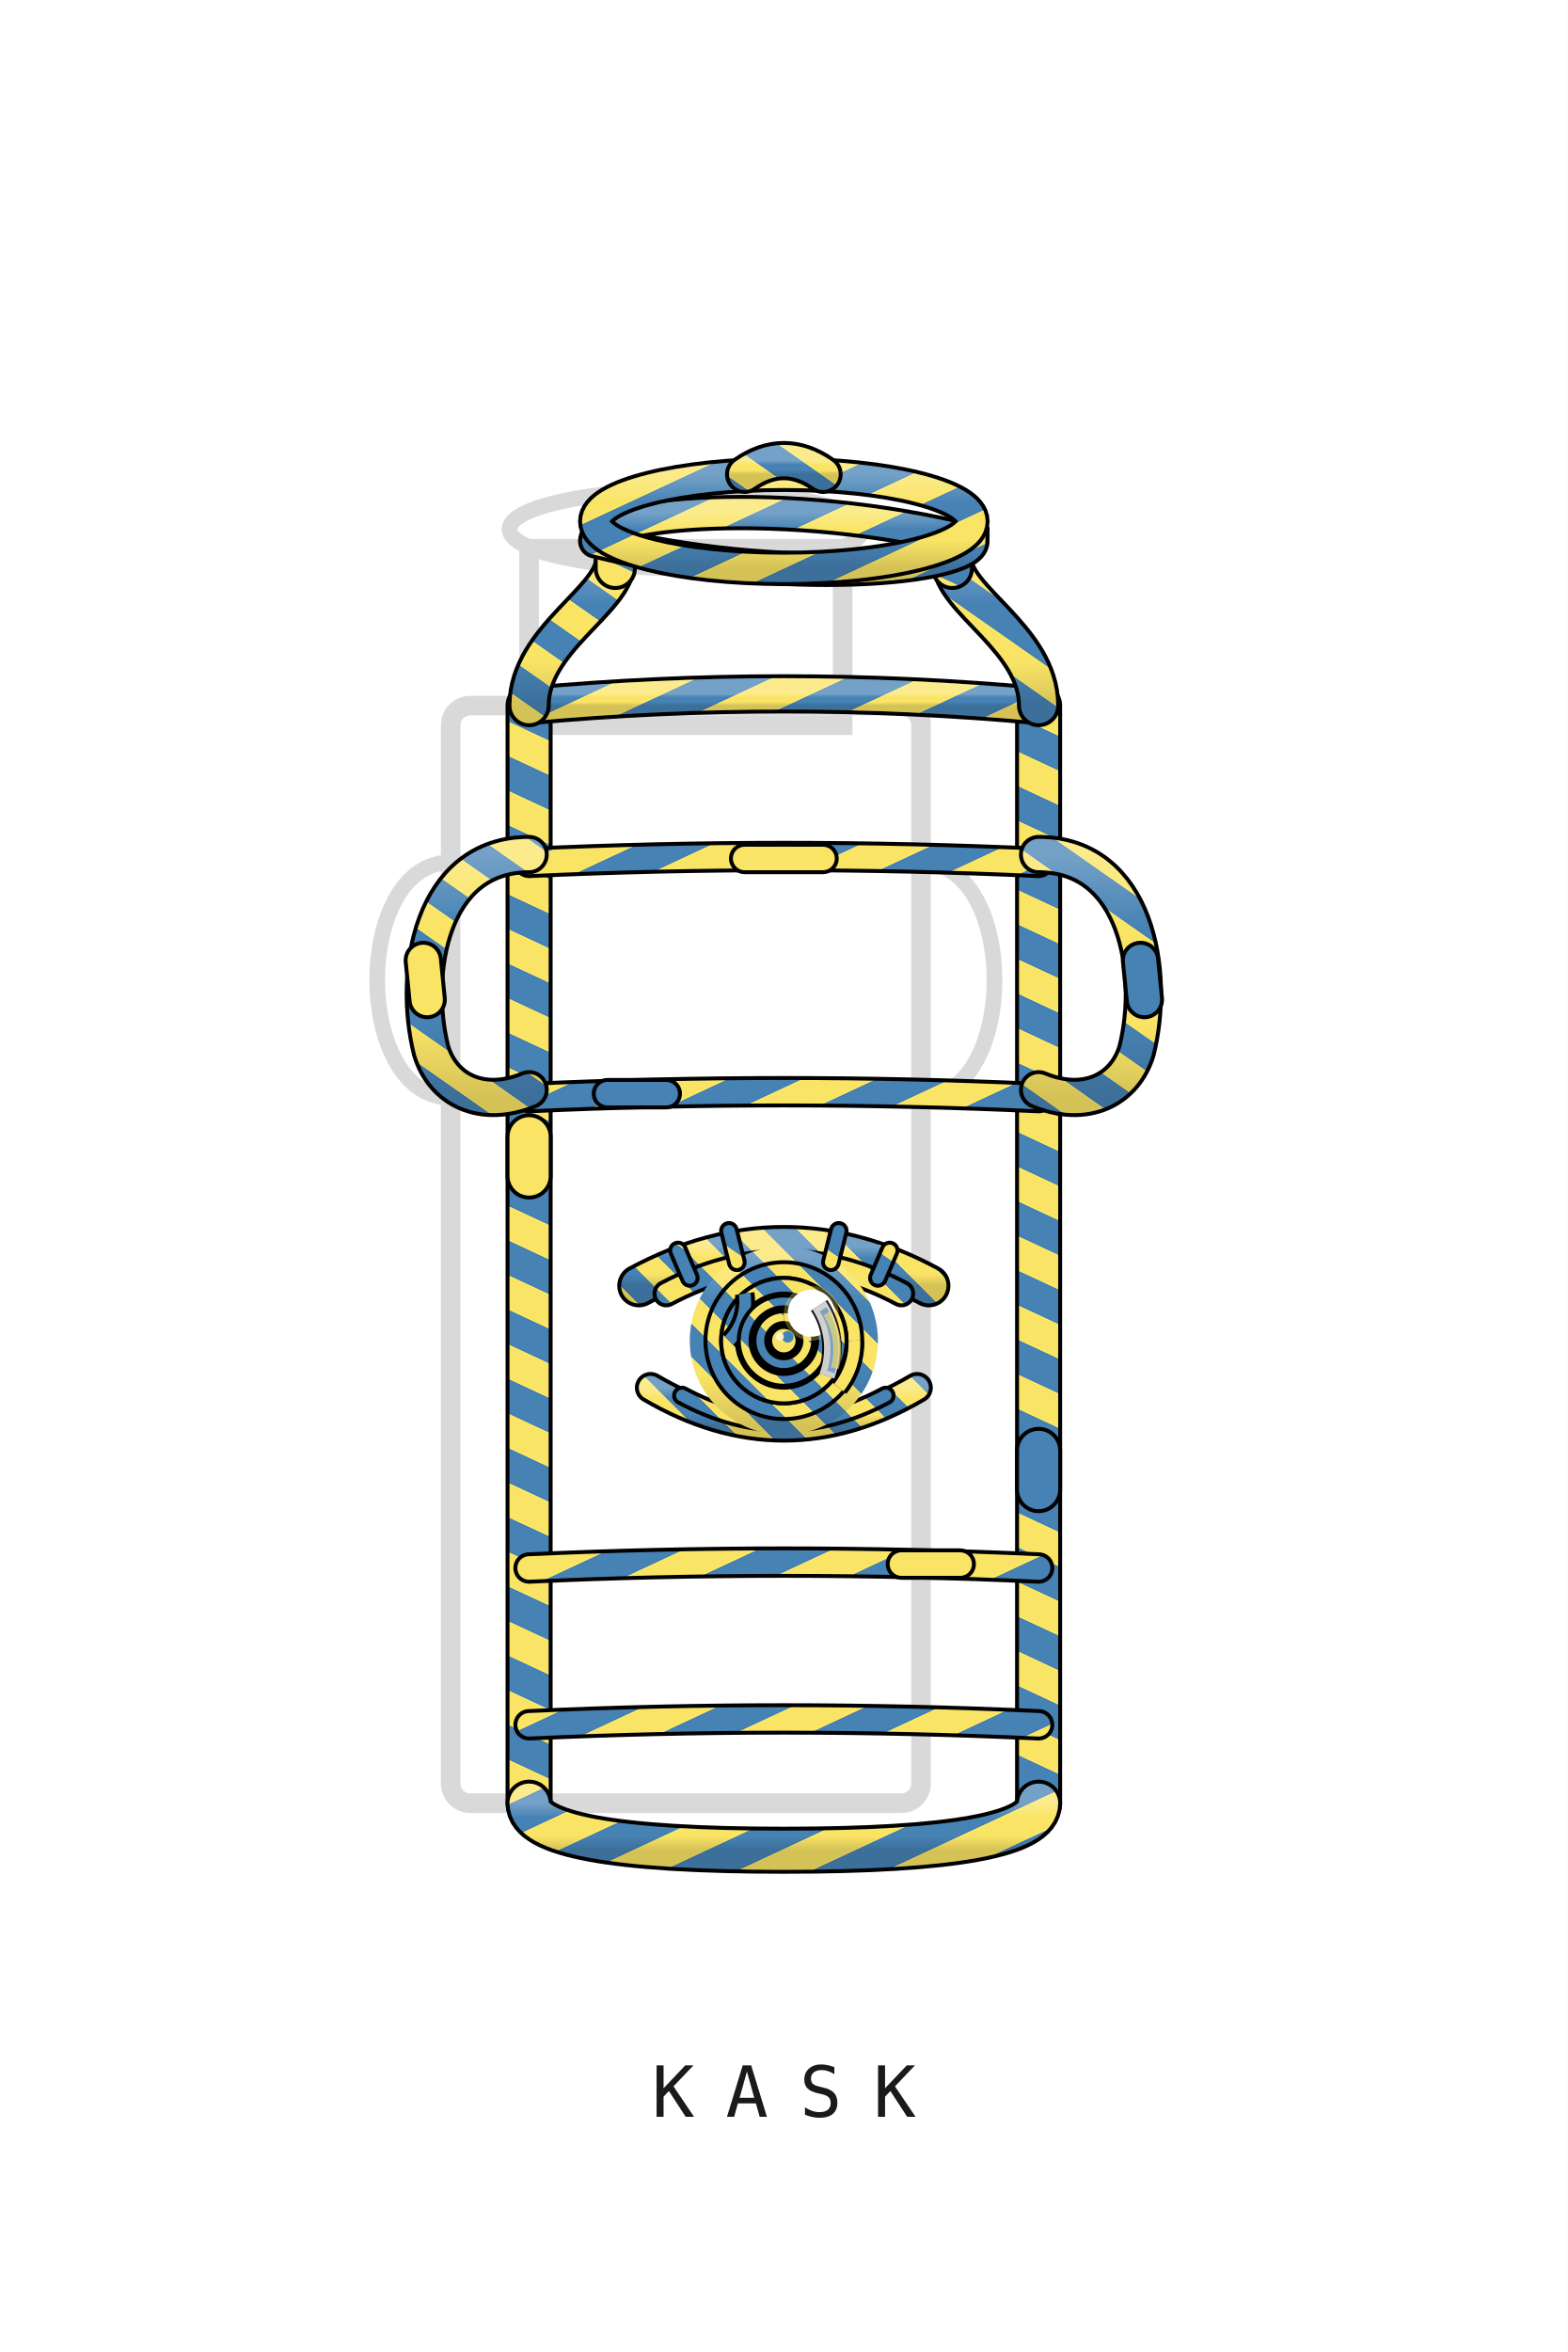
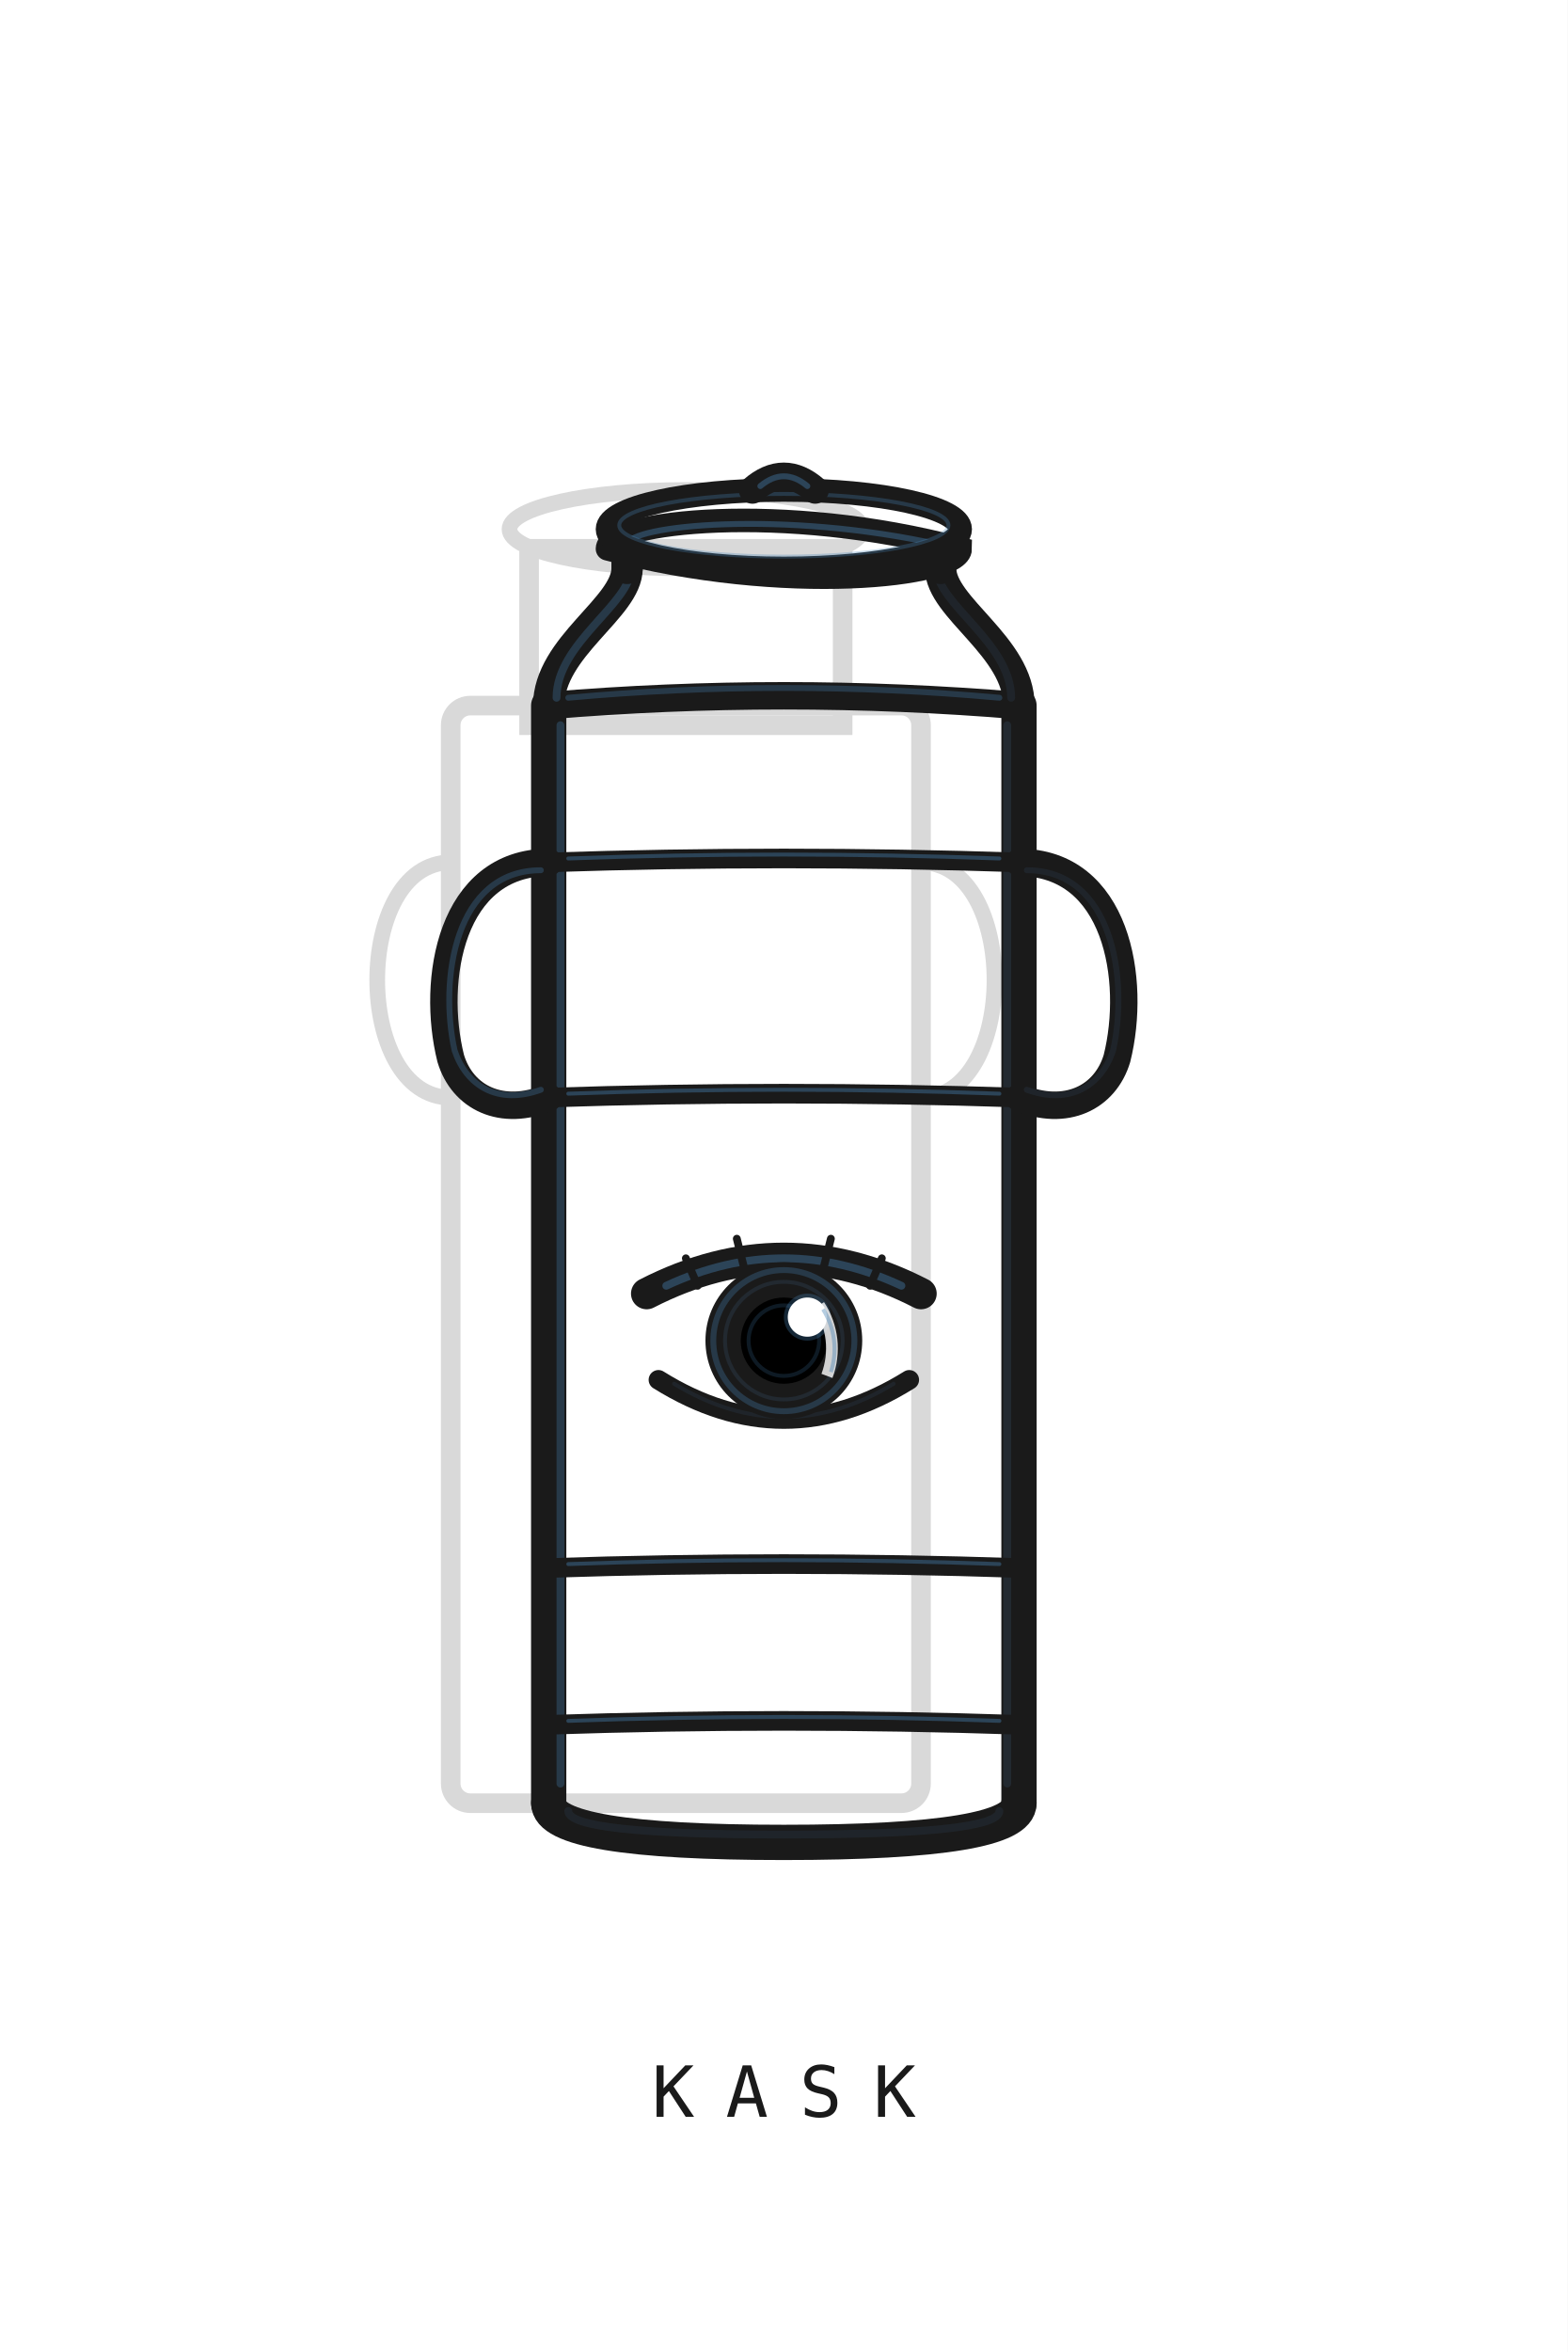
<svg xmlns="http://www.w3.org/2000/svg" viewBox="0 0 400 600">
-   <defs>
-     <pattern id="barber-vertical" patternUnits="userSpaceOnUse" width="8" height="16" patternTransform="rotate(25)">
-       <rect width="8" height="8" fill="#FAE466" />
-       <rect y="8" width="8" height="8" fill="#4682B4" />
-     </pattern>
-     <pattern id="barber-horizontal" patternUnits="userSpaceOnUse" width="8" height="16" patternTransform="rotate(-25)">
-       <rect width="8" height="8" fill="#FAE466" />
-       <rect y="8" width="8" height="8" fill="#4682B4" />
-     </pattern>
-     <pattern id="barber-curve" patternUnits="userSpaceOnUse" width="7" height="14" patternTransform="rotate(35)">
-       <rect width="7" height="7" fill="#FAE466" />
-       <rect y="7" width="7" height="7" fill="#4682B4" />
-     </pattern>
-     <pattern id="barber-eye" patternUnits="userSpaceOnUse" width="6" height="12" patternTransform="rotate(45)">
-       <rect width="6" height="6" fill="#FAE466" />
-       <rect y="6" width="6" height="6" fill="#4682B4" />
-     </pattern>
-     <linearGradient id="gold-sheen" x1="0%" y1="0%" x2="100%" y2="100%">
-       <stop offset="0%" stop-color="#FFF8DC" stop-opacity="0.5" />
-       <stop offset="50%" stop-color="#FAE466" stop-opacity="0" />
-       <stop offset="100%" stop-color="#B8860B" stop-opacity="0.3" />
-     </linearGradient>
-     <linearGradient id="metallic-overlay" x1="0%" y1="0%" x2="0%" y2="100%">
-       <stop offset="0%" stop-color="#FFFFFF" stop-opacity="0.25" />
-       <stop offset="30%" stop-color="#FFFFFF" stop-opacity="0" />
-       <stop offset="70%" stop-color="#000000" stop-opacity="0" />
-       <stop offset="100%" stop-color="#000000" stop-opacity="0.15" />
-     </linearGradient>
-   </defs>
  <rect width="400" height="600" fill="#FFFFFF" />
  <g opacity="0.15" transform="translate(-25, 0)">
    <rect x="140" y="180" width="120" height="280" rx="5" fill="none" stroke="#000000" stroke-width="5" />
    <rect x="160" y="140" width="80" height="45" fill="none" stroke="#000000" stroke-width="5" />
    <ellipse cx="200" cy="135" rx="45" ry="10" fill="none" stroke="#000000" stroke-width="4" />
    <path d="M 140 220 C 115 220 115 280 140 280" fill="none" stroke="#000000" stroke-width="4" stroke-linecap="round" />
    <path d="M 260 220 C 285 220 285 280 260 280" fill="none" stroke="#000000" stroke-width="4" stroke-linecap="round" />
  </g>
-   <path d="M 135 180 L 135 460" fill="none" stroke="#000000" stroke-width="12" stroke-linecap="round" />
-   <path d="M 135 180 L 135 460" fill="none" stroke="url(#barber-vertical)" stroke-width="10" stroke-linecap="round" />
-   <path d="M 135 180 L 135 460" fill="none" stroke="url(#metallic-overlay)" stroke-width="10" stroke-linecap="round" />
-   <path d="M 135 290 L 135 300" fill="none" stroke="#000000" stroke-width="12" stroke-linecap="round" />
-   <path d="M 135 290 L 135 300" fill="none" stroke="#FAE466" stroke-width="10" stroke-linecap="round" />
-   <path d="M 265 180 L 265 460" fill="none" stroke="#000000" stroke-width="12" stroke-linecap="round" />
-   <path d="M 265 180 L 265 460" fill="none" stroke="url(#barber-vertical)" stroke-width="10" stroke-linecap="round" />
-   <path d="M 265 180 L 265 460" fill="none" stroke="url(#metallic-overlay)" stroke-width="10" stroke-linecap="round" />
-   <path d="M 265 370 L 265 380" fill="none" stroke="#000000" stroke-width="12" stroke-linecap="round" />
-   <path d="M 265 370 L 265 380" fill="none" stroke="#4682B4" stroke-width="10" stroke-linecap="round" />
-   <path d="M 135 460 Q 135 472 200 472 Q 265 472 265 460" fill="none" stroke="#000000" stroke-width="12" stroke-linecap="round" />
-   <path d="M 135 460 Q 135 472 200 472 Q 265 472 265 460" fill="none" stroke="url(#barber-horizontal)" stroke-width="10" stroke-linecap="round" />
-   <path d="M 135 460 Q 135 472 200 472 Q 265 472 265 460" fill="none" stroke="url(#metallic-overlay)" stroke-width="10" stroke-linecap="round" />
-   <path d="M 135 180 Q 200 174 265 180" fill="none" stroke="#000000" stroke-width="10" stroke-linecap="round" />
-   <path d="M 135 180 Q 200 174 265 180" fill="none" stroke="url(#barber-horizontal)" stroke-width="8" stroke-linecap="round" />
-   <path d="M 135 180 Q 200 174 265 180" fill="none" stroke="url(#metallic-overlay)" stroke-width="8" stroke-linecap="round" />
-   <path d="M 135 220 Q 200 217 265 220" fill="none" stroke="#000000" stroke-width="8" stroke-linecap="round" />
-   <path d="M 135 220 Q 200 217 265 220" fill="none" stroke="url(#barber-horizontal)" stroke-width="6" stroke-linecap="round" />
-   <path d="M 190 219 L 210 219" fill="none" stroke="#000000" stroke-width="8" stroke-linecap="round" />
-   <path d="M 190 219 L 210 219" fill="none" stroke="#FAE466" stroke-width="6" stroke-linecap="round" />
-   <path d="M 135 280 Q 200 277 265 280" fill="none" stroke="#000000" stroke-width="8" stroke-linecap="round" />
-   <path d="M 135 280 Q 200 277 265 280" fill="none" stroke="url(#barber-horizontal)" stroke-width="6" stroke-linecap="round" />
-   <path d="M 155 279 L 170 279" fill="none" stroke="#000000" stroke-width="8" stroke-linecap="round" />
-   <path d="M 155 279 L 170 279" fill="none" stroke="#4682B4" stroke-width="6" stroke-linecap="round" />
-   <path d="M 135 400 Q 200 397 265 400" fill="none" stroke="#000000" stroke-width="8" stroke-linecap="round" />
-   <path d="M 135 400 Q 200 397 265 400" fill="none" stroke="url(#barber-horizontal)" stroke-width="6" stroke-linecap="round" />
-   <path d="M 230 399 L 245 399" fill="none" stroke="#000000" stroke-width="8" stroke-linecap="round" />
-   <path d="M 230 399 L 245 399" fill="none" stroke="#FAE466" stroke-width="6" stroke-linecap="round" />
-   <path d="M 135 440 Q 200 437 265 440" fill="none" stroke="#000000" stroke-width="8" stroke-linecap="round" />
-   <path d="M 135 440 Q 200 437 265 440" fill="none" stroke="url(#barber-horizontal)" stroke-width="6" stroke-linecap="round" />
-   <path d="M 135 180 C 135 163 157 153 157 143" fill="none" stroke="#000000" stroke-width="11" stroke-linecap="round" />
-   <path d="M 135 180 C 135 163 157 153 157 143" fill="none" stroke="url(#barber-curve)" stroke-width="9" stroke-linecap="round" />
-   <path d="M 135 180 C 135 163 157 153 157 143" fill="none" stroke="url(#metallic-overlay)" stroke-width="9" stroke-linecap="round" />
-   <path d="M 265 180 C 265 163 243 153 243 143" fill="none" stroke="#000000" stroke-width="11" stroke-linecap="round" />
-   <path d="M 265 180 C 265 163 243 153 243 143" fill="none" stroke="url(#barber-curve)" stroke-width="9" stroke-linecap="round" />
-   <path d="M 265 180 C 265 163 243 153 243 143" fill="none" stroke="url(#metallic-overlay)" stroke-width="9" stroke-linecap="round" />
-   <path d="M 157 138 L 157 145" fill="none" stroke="#000000" stroke-width="11" stroke-linecap="round" />
-   <path d="M 157 138 L 157 145" fill="none" stroke="url(#barber-vertical)" stroke-width="9" stroke-linecap="round" />
-   <path d="M 243 138 L 243 145" fill="none" stroke="#000000" stroke-width="11" stroke-linecap="round" />
-   <path d="M 243 138 L 243 145" fill="none" stroke="url(#barber-vertical)" stroke-width="9" stroke-linecap="round" />
-   <path d="M 152 138 C 152 131 200 126 248 138 C 248 145 200 150 152 138" fill="none" stroke="#000000" stroke-width="9" stroke-linecap="round" />
-   <path d="M 152 138 C 152 131 200 126 248 138 C 248 145 200 150 152 138" fill="none" stroke="url(#barber-horizontal)" stroke-width="7" stroke-linecap="round" />
-   <path d="M 152 138 C 152 131 200 126 248 138 C 248 145 200 150 152 138" fill="none" stroke="url(#metallic-overlay)" stroke-width="7" stroke-linecap="round" />
-   <ellipse cx="200" cy="133" rx="48" ry="12" fill="none" stroke="#000000" stroke-width="9" />
-   <ellipse cx="200" cy="133" rx="48" ry="12" fill="none" stroke="url(#barber-horizontal)" stroke-width="7" />
-   <ellipse cx="200" cy="133" rx="48" ry="12" fill="none" stroke="url(#metallic-overlay)" stroke-width="7" />
-   <path d="M 190 121 Q 200 114 210 121" fill="none" stroke="#000000" stroke-width="10" stroke-linecap="round" />
-   <path d="M 190 121 Q 200 114 210 121" fill="none" stroke="url(#barber-curve)" stroke-width="8" stroke-linecap="round" />
-   <path d="M 190 121 Q 200 114 210 121" fill="none" stroke="url(#metallic-overlay)" stroke-width="8" stroke-linecap="round" />
-   <path d="M 135 218 C 110 218 105 248 110 268 C 113 278 123 283 135 278" fill="none" stroke="#000000" stroke-width="10" stroke-linecap="round" stroke-linejoin="round" />
-   <path d="M 135 218 C 110 218 105 248 110 268 C 113 278 123 283 135 278" fill="none" stroke="url(#barber-curve)" stroke-width="8" stroke-linecap="round" />
-   <path d="M 135 218 C 110 218 105 248 110 268 C 113 278 123 283 135 278" fill="none" stroke="url(#metallic-overlay)" stroke-width="8" stroke-linecap="round" />
-   <path d="M 108 245 L 109 255" fill="none" stroke="#000000" stroke-width="10" stroke-linecap="round" />
-   <path d="M 108 245 L 109 255" fill="none" stroke="#FAE466" stroke-width="8" stroke-linecap="round" />
-   <path d="M 265 218 C 290 218 295 248 290 268 C 287 278 277 283 265 278" fill="none" stroke="#000000" stroke-width="10" stroke-linecap="round" stroke-linejoin="round" />
-   <path d="M 265 218 C 290 218 295 248 290 268 C 287 278 277 283 265 278" fill="none" stroke="url(#barber-curve)" stroke-width="8" stroke-linecap="round" />
-   <path d="M 265 218 C 290 218 295 248 290 268 C 287 278 277 283 265 278" fill="none" stroke="url(#metallic-overlay)" stroke-width="8" stroke-linecap="round" />
-   <path d="M 291 245 L 292 255" fill="none" stroke="#000000" stroke-width="10" stroke-linecap="round" />
-   <path d="M 291 245 L 292 255" fill="none" stroke="#4682B4" stroke-width="8" stroke-linecap="round" />
-   <path d="M 163 328 Q 200 308 237 328" fill="none" stroke="#000000" stroke-width="11" stroke-linecap="round" />
-   <path d="M 163 328 Q 200 308 237 328" fill="none" stroke="url(#barber-eye)" stroke-width="9" stroke-linecap="round" />
-   <path d="M 163 328 Q 200 308 237 328" fill="none" stroke="url(#metallic-overlay)" stroke-width="9" stroke-linecap="round" />
-   <path d="M 170 330 Q 200 314 230 330" fill="none" stroke="#000000" stroke-width="7" stroke-linecap="round" />
-   <path d="M 170 330 Q 200 314 230 330" fill="none" stroke="url(#barber-eye)" stroke-width="5" stroke-linecap="round" />
-   <path d="M 166 354 Q 200 374 234 354" fill="none" stroke="#000000" stroke-width="8" stroke-linecap="round" />
-   <path d="M 166 354 Q 200 374 234 354" fill="none" stroke="url(#barber-eye)" stroke-width="6" stroke-linecap="round" />
-   <path d="M 166 354 Q 200 374 234 354" fill="none" stroke="url(#metallic-overlay)" stroke-width="6" stroke-linecap="round" />
-   <path d="M 174 356 Q 200 370 226 356" fill="none" stroke="#000000" stroke-width="5" stroke-linecap="round" />
-   <path d="M 174 356 Q 200 370 226 356" fill="none" stroke="url(#barber-eye)" stroke-width="3" stroke-linecap="round" />
-   <circle cx="200" cy="342" r="23" fill="#000000" />
-   <circle cx="200" cy="342" r="22" fill="none" stroke="url(#barber-eye)" stroke-width="4" />
-   <circle cx="200" cy="342" r="22" fill="none" stroke="url(#metallic-overlay)" stroke-width="4" />
-   <circle cx="200" cy="342" r="18" fill="none" stroke="#000000" stroke-width="5" />
-   <circle cx="200" cy="342" r="18" fill="none" stroke="url(#barber-eye)" stroke-width="3" />
-   <path d="M 218 342 A 18 18 0 0 1 214 354" fill="none" stroke="#000000" stroke-width="5" />
-   <path d="M 218 342 A 18 18 0 0 1 214 354" fill="none" stroke="#FAE466" stroke-width="3" />
-   <circle cx="200" cy="342" r="14" fill="none" stroke="#000000" stroke-width="5" />
-   <circle cx="200" cy="342" r="14" fill="none" stroke="url(#barber-eye)" stroke-width="3" />
-   <path d="M 186 342 A 14 14 0 0 0 190 330" fill="none" stroke="#000000" stroke-width="5" />
-   <path d="M 186 342 A 14 14 0 0 0 190 330" fill="none" stroke="#4682B4" stroke-width="3" />
-   <circle cx="200" cy="342" r="10" fill="none" stroke="#000000" stroke-width="4" />
-   <circle cx="200" cy="342" r="10" fill="none" stroke="url(#barber-eye)" stroke-width="2" />
-   <circle cx="200" cy="342" r="7" fill="#000000" />
-   <circle cx="200" cy="342" r="6" fill="none" stroke="url(#barber-eye)" stroke-width="2" />
-   <path d="M 200 336 A 6 6 0 0 1 206 342" fill="none" stroke="#000000" stroke-width="4" />
-   <path d="M 200 336 A 6 6 0 0 1 206 342" fill="none" stroke="#FAE466" stroke-width="2" />
-   <circle cx="200" cy="342" r="3" fill="#FAE466" />
-   <circle cx="201" cy="341" r="1.5" fill="#4682B4" />
-   <circle cx="199" cy="341" r="1" fill="#FFF8DC" opacity="0.9" />
-   <circle cx="207" cy="335" r="7" fill="#FAE466" opacity="0.3" />
-   <circle cx="207" cy="335" r="6" fill="#FFFFFF" />
-   <circle cx="207" cy="335" r="4" fill="#FFFFFF" opacity="0.8" />
-   <path d="M 176 326 L 173 319" stroke="#000000" stroke-width="5" stroke-linecap="round" />
-   <path d="M 176 326 L 173 319" stroke="url(#barber-curve)" stroke-width="3" stroke-linecap="round" />
-   <path d="M 188 322 L 186 314" stroke="#000000" stroke-width="5" stroke-linecap="round" />
-   <path d="M 188 322 L 186 314" stroke="url(#barber-curve)" stroke-width="3" stroke-linecap="round" />
-   <path d="M 212 322 L 214 314" stroke="#000000" stroke-width="5" stroke-linecap="round" />
-   <path d="M 212 322 L 214 314" stroke="url(#barber-curve)" stroke-width="3" stroke-linecap="round" />
-   <path d="M 224 326 L 227 319" stroke="#000000" stroke-width="5" stroke-linecap="round" />
-   <path d="M 224 326 L 227 319" stroke="url(#barber-curve)" stroke-width="3" stroke-linecap="round" />
-   <path d="M 209 333 A 20 20 0 0 1 211 351" fill="none" stroke="#000000" stroke-width="5" opacity="0.9" />
-   <path d="M 209 333 A 20 20 0 0 1 211 351" fill="none" stroke="#FFFFFF" stroke-width="4" opacity="0.8" />
-   <path d="M 210 334 A 19 19 0 0 1 212 350" fill="none" stroke="#4682B4" stroke-width="2" opacity="0.6" />
-   <path d="M 211 335 A 18 18 0 0 1 213 349" fill="none" stroke="#FAE466" stroke-width="2" opacity="0.6" />
+   <path d="M 140 180 L 140 460" fill="none" stroke="#1A1A1A" stroke-width="9" stroke-linecap="round" />
+   <path d="M 143 185 L 143 455" fill="none" stroke="#4682B4" stroke-width="2" stroke-linecap="round" opacity="0.3" />
+   <path d="M 260 180 L 260 460" fill="none" stroke="#1A1A1A" stroke-width="9" stroke-linecap="round" />
+   <path d="M 257 185 L 257 455" fill="none" stroke="#2C3E50" stroke-width="2" stroke-linecap="round" opacity="0.4" />
+   <path d="M 140 460 Q 140 470 200 470 Q 260 470 260 460" fill="none" stroke="#1A1A1A" stroke-width="9" stroke-linecap="round" />
+   <path d="M 145 462 Q 145 468 200 468 Q 255 468 255 462" fill="none" stroke="#2C3E50" stroke-width="2" stroke-linecap="round" opacity="0.3" />
+   <path d="M 140 180 Q 200 175 260 180" fill="none" stroke="#1A1A1A" stroke-width="7" stroke-linecap="round" />
+   <path d="M 145 178 Q 200 173 255 178" fill="none" stroke="#4682B4" stroke-width="1.5" stroke-linecap="round" opacity="0.3" />
+   <path d="M 140 220 Q 200 218 260 220" fill="none" stroke="#1A1A1A" stroke-width="5" stroke-linecap="round" />
+   <path d="M 145 219 Q 200 217 255 219" fill="none" stroke="#4682B4" stroke-width="1" stroke-linecap="round" opacity="0.4" />
+   <path d="M 140 280 Q 200 278 260 280" fill="none" stroke="#1A1A1A" stroke-width="5" stroke-linecap="round" />
+   <path d="M 145 279 Q 200 277 255 279" fill="none" stroke="#4682B4" stroke-width="1" stroke-linecap="round" opacity="0.4" />
+   <path d="M 140 400 Q 200 398 260 400" fill="none" stroke="#1A1A1A" stroke-width="5" stroke-linecap="round" />
+   <path d="M 145 399 Q 200 397 255 399" fill="none" stroke="#4682B4" stroke-width="1" stroke-linecap="round" opacity="0.4" />
+   <path d="M 140 440 Q 200 438 260 440" fill="none" stroke="#1A1A1A" stroke-width="5" stroke-linecap="round" />
+   <path d="M 145 439 Q 200 437 255 439" fill="none" stroke="#4682B4" stroke-width="1" stroke-linecap="round" opacity="0.4" />
+   <path d="M 140 180 C 140 165 160 155 160 145" fill="none" stroke="#1A1A1A" stroke-width="8" stroke-linecap="round" />
+   <path d="M 142 178 C 142 164 161 154 161 145" fill="none" stroke="#4682B4" stroke-width="2" stroke-linecap="round" opacity="0.3" />
+   <path d="M 260 180 C 260 165 240 155 240 145" fill="none" stroke="#1A1A1A" stroke-width="8" stroke-linecap="round" />
+   <path d="M 258 178 C 258 164 239 154 239 145" fill="none" stroke="#2C3E50" stroke-width="2" stroke-linecap="round" opacity="0.3" />
+   <path d="M 160 140 L 160 145" fill="none" stroke="#1A1A1A" stroke-width="8" stroke-linecap="round" />
+   <path d="M 240 140 L 240 145" fill="none" stroke="#1A1A1A" stroke-width="8" stroke-linecap="round" />
+   <path d="M 155 140 C 155 133 200 128 245 140 C 245 147 200 152 155 140" fill="none" stroke="#1A1A1A" stroke-width="6" stroke-linecap="round" />
+   <path d="M 160 139 C 160 134 200 130 240 139" fill="none" stroke="#4682B4" stroke-width="1.5" stroke-linecap="round" opacity="0.4" />
+   <ellipse cx="200" cy="135" rx="45" ry="10" fill="none" stroke="#1A1A1A" stroke-width="6" />
+   <ellipse cx="200" cy="134" rx="42" ry="8" fill="none" stroke="#4682B4" stroke-width="1" opacity="0.3" />
+   <path d="M 192 125 Q 200 118 208 125" fill="none" stroke="#1A1A1A" stroke-width="7" stroke-linecap="round" />
+   <path d="M 194 124 Q 200 119 206 124" fill="none" stroke="#4682B4" stroke-width="1.5" stroke-linecap="round" opacity="0.4" />
+   <path d="M 140 220 C 115 220 110 250 115 270 C 118 280 128 285 140 280" fill="none" stroke="#1A1A1A" stroke-width="7" stroke-linecap="round" stroke-linejoin="round" />
+   <path d="M 138 222 C 116 222 112 250 116 268 C 119 277 127 282 138 278" fill="none" stroke="#4682B4" stroke-width="1.5" stroke-linecap="round" opacity="0.3" />
+   <path d="M 260 220 C 285 220 290 250 285 270 C 282 280 272 285 260 280" fill="none" stroke="#1A1A1A" stroke-width="7" stroke-linecap="round" stroke-linejoin="round" />
+   <path d="M 262 222 C 284 222 288 250 284 268 C 281 277 273 282 262 278" fill="none" stroke="#2C3E50" stroke-width="1.5" stroke-linecap="round" opacity="0.3" />
+   <path d="M 165 330 Q 200 312 235 330" fill="none" stroke="#1A1A1A" stroke-width="8" stroke-linecap="round" />
+   <path d="M 170 328 Q 200 314 230 328" fill="none" stroke="#4682B4" stroke-width="2" stroke-linecap="round" opacity="0.4" />
+   <path d="M 168 352 Q 200 372 232 352" fill="none" stroke="#1A1A1A" stroke-width="5" stroke-linecap="round" />
+   <path d="M 172 353 Q 200 370 228 353" fill="none" stroke="#2C3E50" stroke-width="1" stroke-linecap="round" opacity="0.3" />
+   <circle cx="200" cy="342" r="20" fill="#1A1A1A" />
+   <circle cx="200" cy="342" r="18" fill="none" stroke="#4682B4" stroke-width="1.5" opacity="0.3" />
+   <circle cx="200" cy="342" r="15" fill="none" stroke="#2C3E50" stroke-width="1" opacity="0.4" />
+   <circle cx="200" cy="342" r="11" fill="#000000" />
+   <circle cx="200" cy="342" r="9" fill="none" stroke="#4682B4" stroke-width="1" opacity="0.2" />
+   <circle cx="206" cy="336" r="6" fill="#4682B4" opacity="0.3" />
+   <circle cx="206" cy="336" r="5" fill="#FFFFFF" />
+   <circle cx="206" cy="336" r="3" fill="#FFFFFF" opacity="0.8" />
+   <path d="M 178 328 L 175 321" stroke="#1A1A1A" stroke-width="2" stroke-linecap="round" />
+   <path d="M 190 324 L 188 316" stroke="#1A1A1A" stroke-width="2" stroke-linecap="round" />
+   <path d="M 210 324 L 212 316" stroke="#1A1A1A" stroke-width="2" stroke-linecap="round" />
+   <path d="M 222 328 L 225 321" stroke="#1A1A1A" stroke-width="2" stroke-linecap="round" />
+   <path d="M 209 333 A 20 20 0 0 1 211 351" fill="none" stroke="#FFFFFF" stroke-width="3" opacity="0.8" />
+   <path d="M 210 334 A 19 19 0 0 1 212 350" fill="none" stroke="#4682B4" stroke-width="1" opacity="0.4" />
  <text x="200" y="540" font-family="monospace" font-size="18" fill="#1A1A1A" text-anchor="middle" letter-spacing="8">KASK</text>
</svg>
